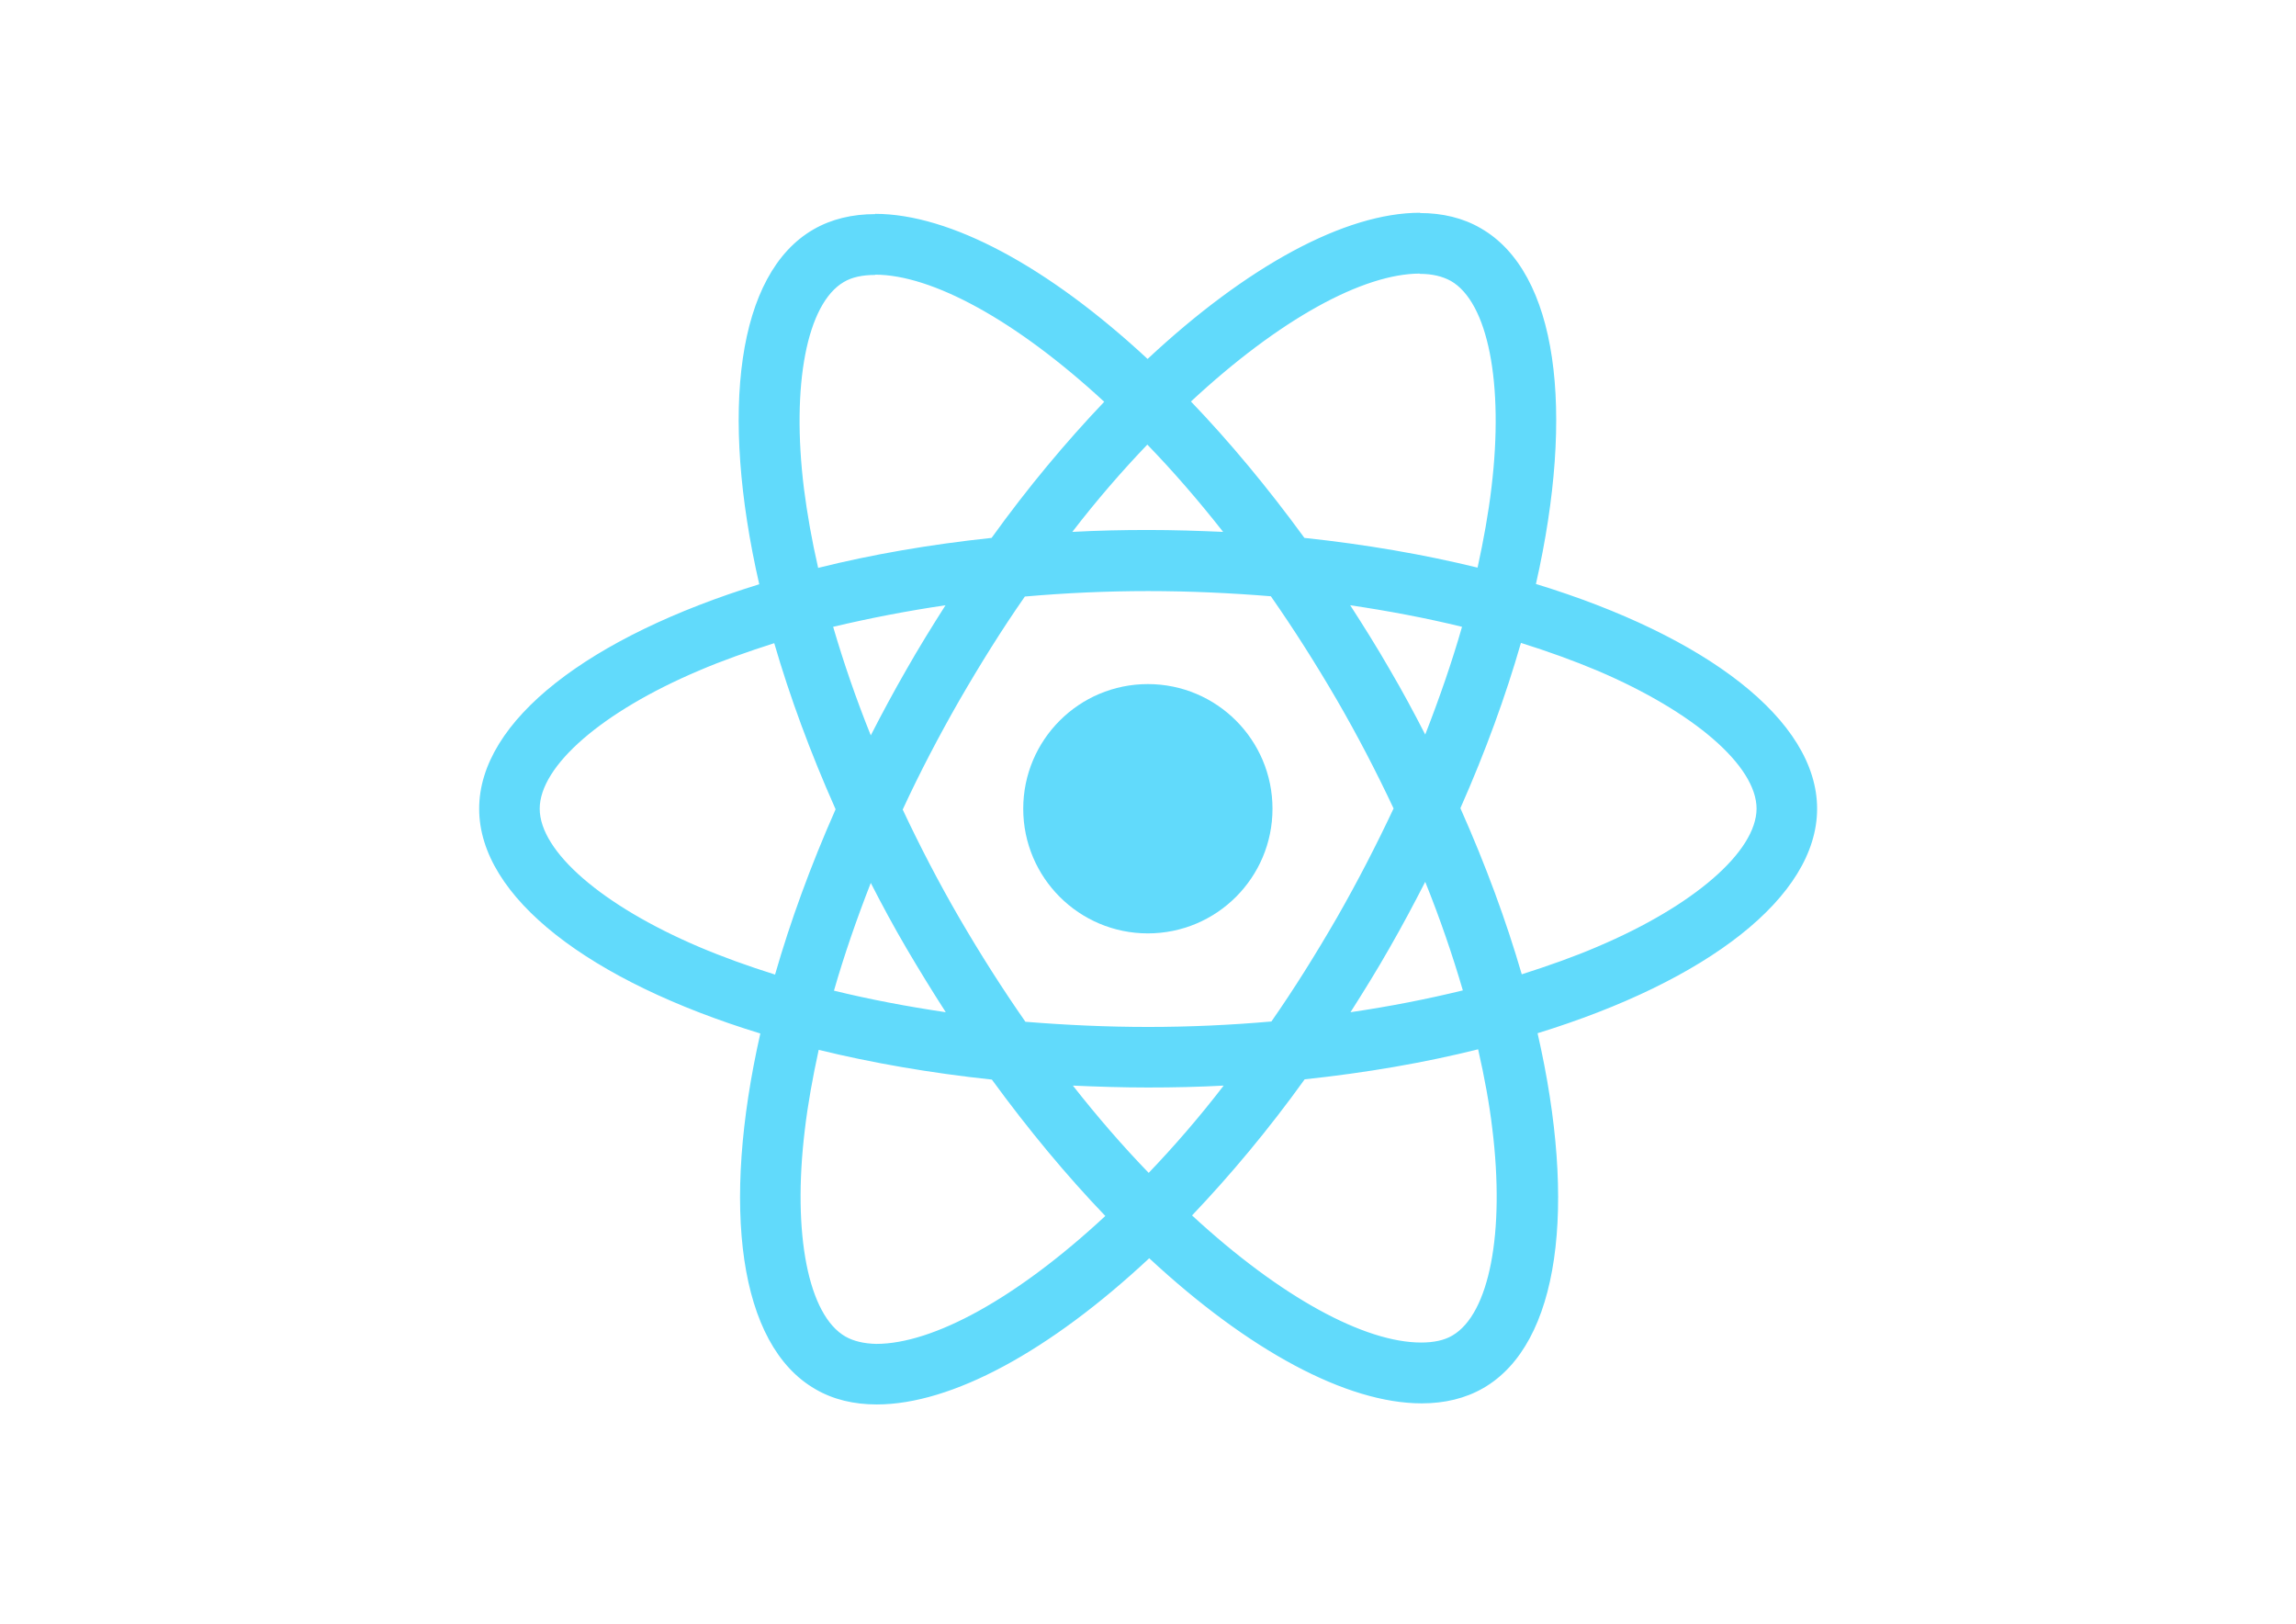
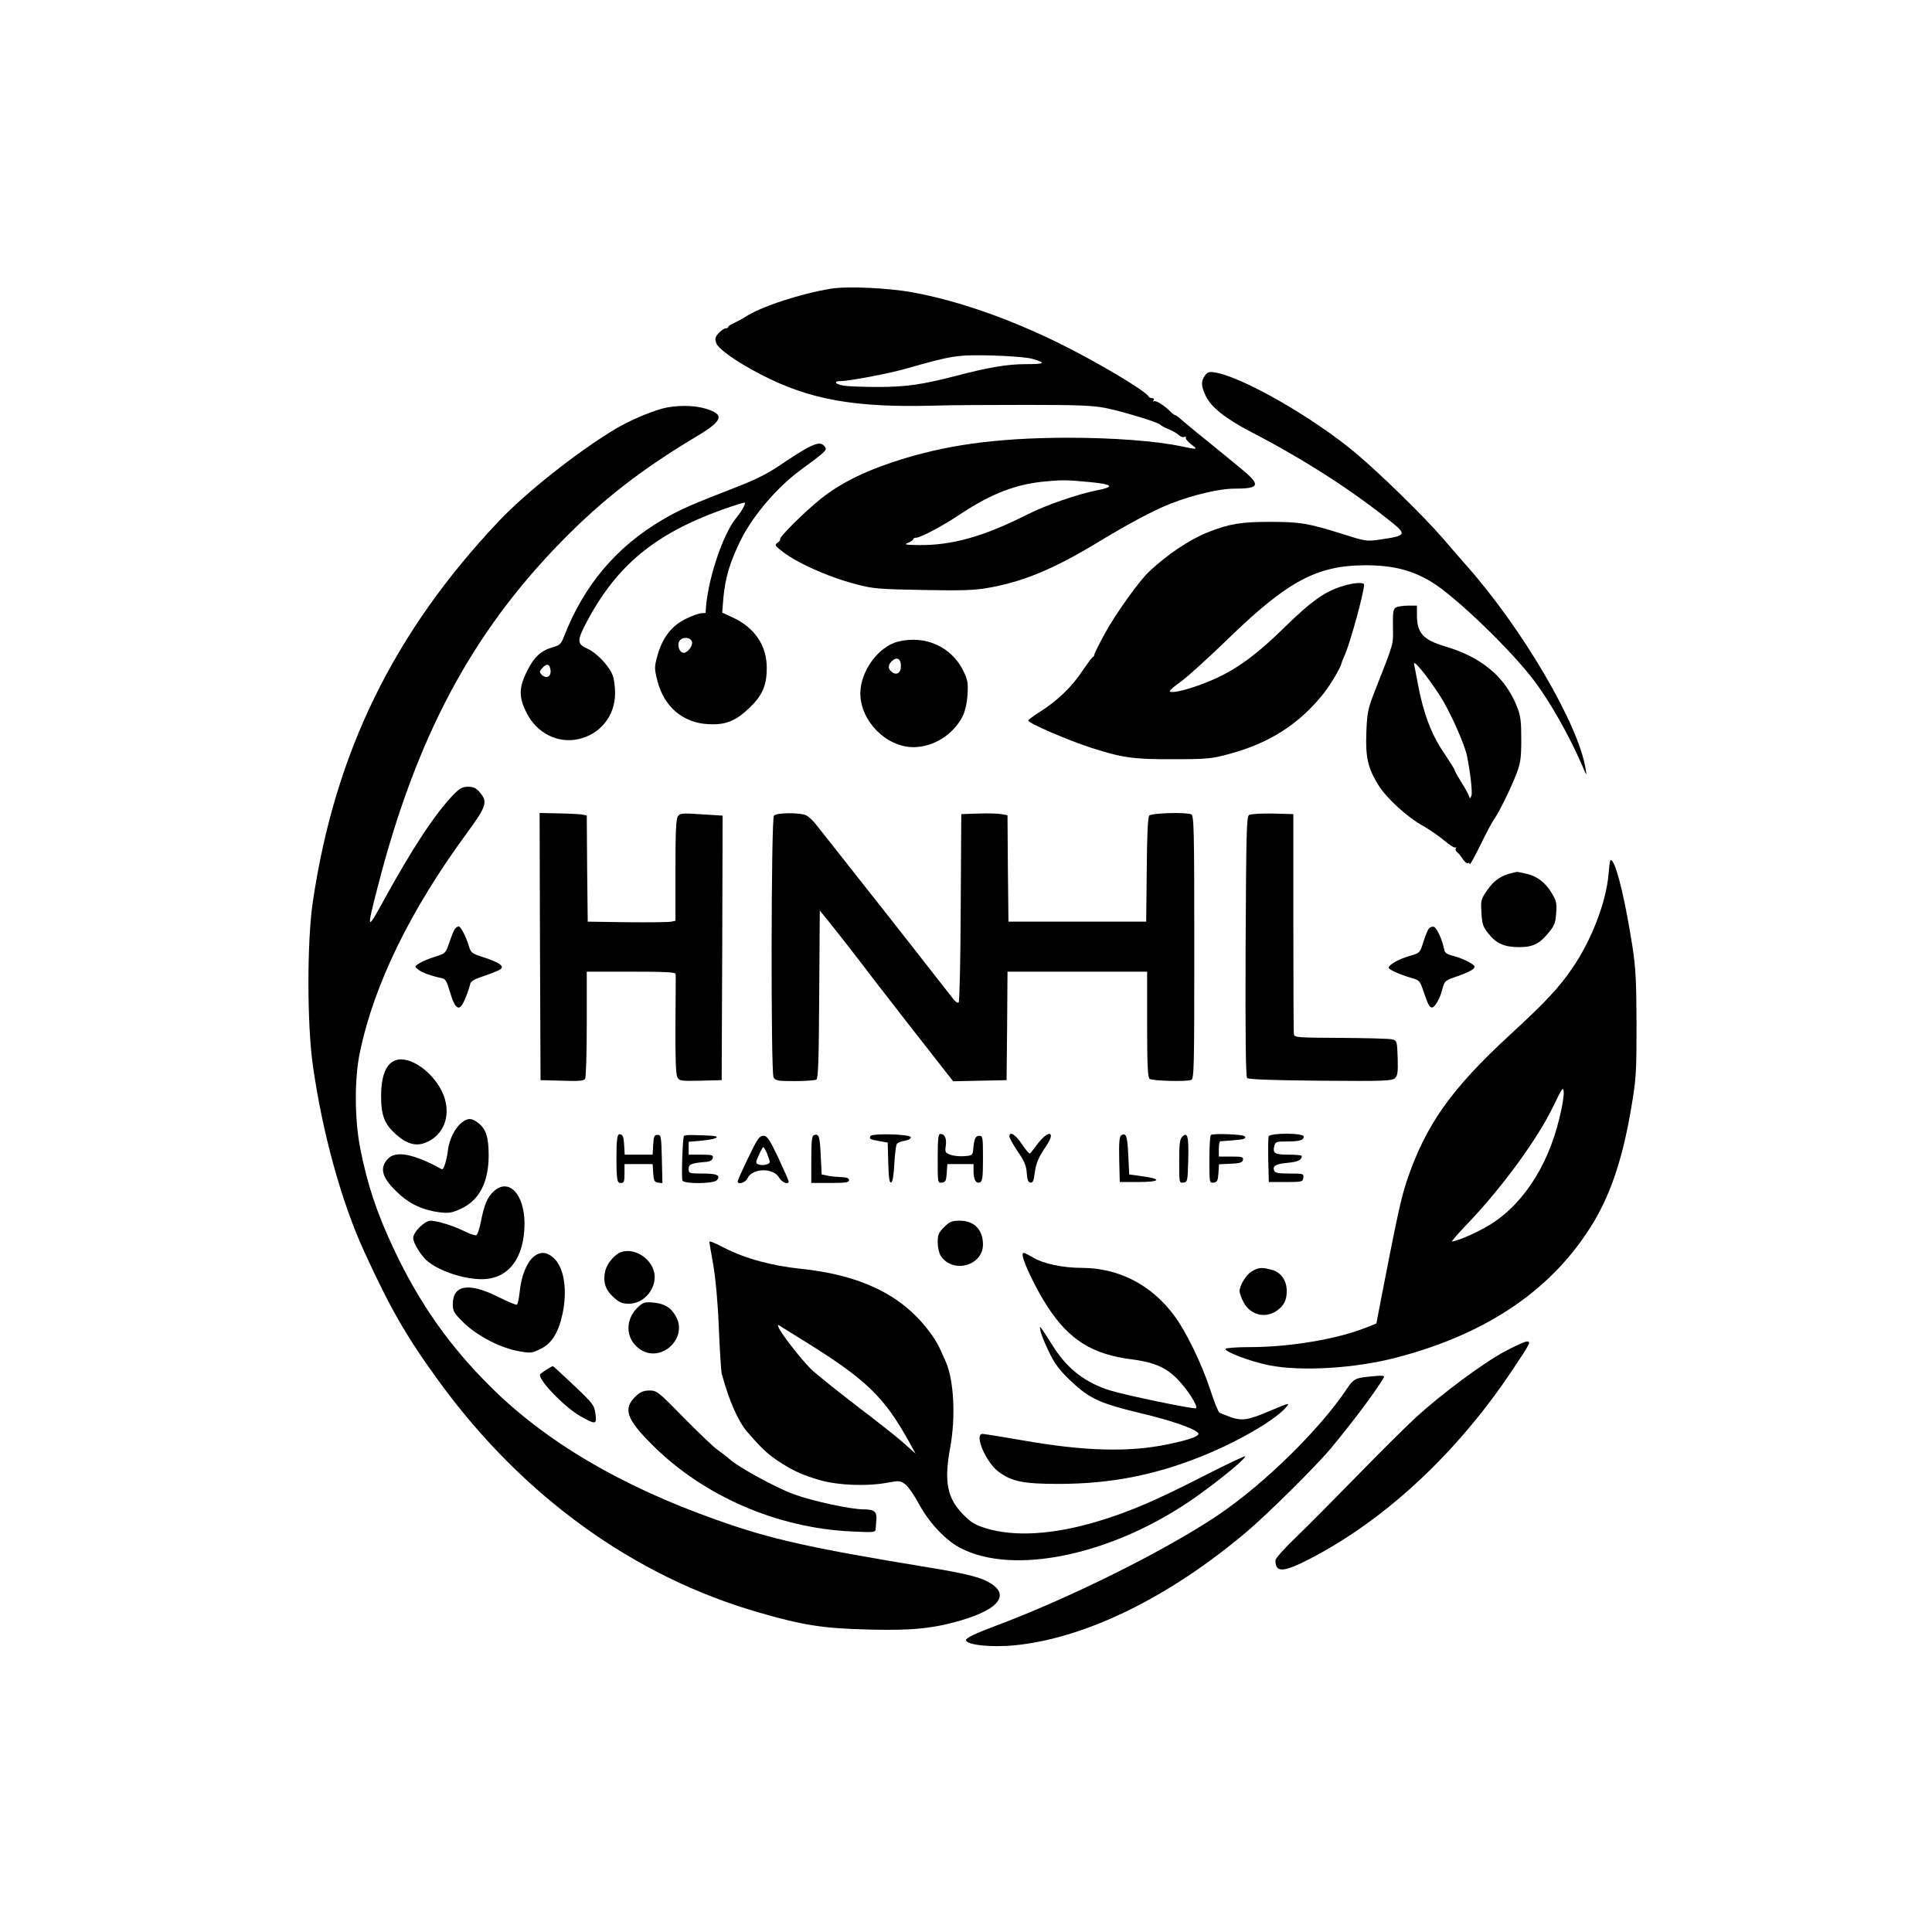
- <svg xmlns="http://www.w3.org/2000/svg" viewBox="0 0 841.9 595.3">
-   <g fill="#61DAFB">
-     <path d="M666.3 296.5c0-32.5-40.7-63.3-103.1-82.4 14.4-63.6 8-114.2-20.2-130.4-6.5-3.8-14.1-5.6-22.4-5.6v22.3c4.6 0 8.3.9 11.4 2.6 13.6 7.8 19.5 37.5 14.9 75.7-1.1 9.4-2.9 19.3-5.1 29.4-19.6-4.8-41-8.5-63.5-10.9-13.5-18.5-27.5-35.3-41.6-50 32.6-30.3 63.2-46.9 84-46.9V78c-27.5 0-63.5 19.6-99.9 53.6-36.4-33.8-72.4-53.2-99.9-53.2v22.3c20.7 0 51.4 16.5 84 46.6-14 14.7-28 31.4-41.3 49.9-22.6 2.4-44 6.1-63.6 11-2.3-10-4-19.7-5.2-29-4.7-38.2 1.1-67.9 14.6-75.8 3-1.8 6.9-2.6 11.5-2.6V78.5c-8.4 0-16 1.8-22.6 5.6-28.1 16.2-34.4 66.7-19.9 130.1-62.2 19.2-102.7 49.9-102.7 82.3 0 32.5 40.7 63.3 103.1 82.4-14.4 63.6-8 114.2 20.2 130.4 6.5 3.8 14.1 5.6 22.5 5.6 27.5 0 63.5-19.6 99.9-53.6 36.4 33.8 72.4 53.2 99.9 53.2 8.4 0 16-1.8 22.6-5.6 28.1-16.2 34.4-66.7 19.9-130.1 62-19.1 102.5-49.9 102.5-82.3zm-130.2-66.7c-3.7 12.9-8.3 26.2-13.5 39.5-4.1-8-8.4-16-13.1-24-4.6-8-9.5-15.8-14.4-23.4 14.2 2.1 27.9 4.7 41 7.9zm-45.8 106.5c-7.8 13.5-15.8 26.3-24.1 38.2-14.9 1.3-30 2-45.2 2-15.1 0-30.2-.7-45-1.9-8.3-11.9-16.4-24.6-24.2-38-7.6-13.1-14.5-26.4-20.8-39.8 6.2-13.4 13.2-26.8 20.7-39.9 7.8-13.5 15.8-26.3 24.1-38.2 14.9-1.3 30-2 45.2-2 15.1 0 30.2.7 45 1.9 8.3 11.9 16.4 24.6 24.2 38 7.6 13.1 14.5 26.4 20.8 39.8-6.3 13.4-13.2 26.8-20.7 39.9zm32.3-13c5.4 13.4 10 26.8 13.8 39.8-13.1 3.2-26.9 5.9-41.2 8 4.9-7.7 9.8-15.6 14.4-23.7 4.6-8 8.9-16.1 13-24.1zM421.2 430c-9.3-9.6-18.6-20.3-27.8-32 9 .4 18.2.7 27.5.7 9.4 0 18.7-.2 27.8-.7-9 11.7-18.3 22.4-27.5 32zm-74.4-58.9c-14.2-2.1-27.9-4.7-41-7.9 3.7-12.9 8.3-26.2 13.5-39.5 4.1 8 8.4 16 13.1 24 4.7 8 9.5 15.8 14.4 23.4zM420.7 163c9.3 9.6 18.6 20.3 27.8 32-9-.4-18.2-.7-27.5-.7-9.4 0-18.7.2-27.8.7 9-11.7 18.3-22.4 27.5-32zm-74 58.9c-4.9 7.7-9.8 15.6-14.4 23.7-4.6 8-8.9 16-13 24-5.4-13.4-10-26.8-13.8-39.8 13.1-3.1 26.9-5.8 41.2-7.9zm-90.5 125.2c-35.4-15.1-58.3-34.9-58.3-50.6 0-15.7 22.9-35.6 58.3-50.6 8.6-3.7 18-7 27.7-10.1 5.7 19.6 13.2 40 22.5 60.9-9.2 20.8-16.6 41.1-22.2 60.6-9.9-3.1-19.3-6.5-28-10.2zM310 490c-13.6-7.8-19.5-37.5-14.9-75.7 1.1-9.4 2.9-19.3 5.1-29.4 19.6 4.8 41 8.5 63.5 10.9 13.5 18.5 27.5 35.3 41.6 50-32.6 30.3-63.2 46.9-84 46.9-4.5-.1-8.3-1-11.3-2.7zm237.2-76.2c4.7 38.2-1.1 67.9-14.6 75.8-3 1.8-6.9 2.6-11.5 2.6-20.7 0-51.4-16.5-84-46.6 14-14.7 28-31.4 41.3-49.9 22.6-2.4 44-6.1 63.6-11 2.3 10.1 4.1 19.8 5.2 29.1zm38.5-66.7c-8.6 3.7-18 7-27.7 10.1-5.7-19.6-13.2-40-22.5-60.9 9.2-20.8 16.6-41.1 22.2-60.6 9.9 3.1 19.3 6.5 28.1 10.2 35.4 15.1 58.3 34.9 58.3 50.6-.1 15.7-23 35.6-58.4 50.6zM320.8 78.4z" />
-     <circle cx="420.9" cy="296.5" r="45.7" />
-     <path d="M520.5 78.1z" />
+ <svg xmlns="http://www.w3.org/2000/svg" version="1.0" width="1024pt" height="1024pt" viewBox="0 0 1024 1024" preserveAspectRatio="xMidYMid meet">
+   <g transform="translate(0,1024) scale(0.1,-0.1)" fill="#000000" stroke="none">
+     <path d="M4405 8710 c-161 -26 -377 -97 -455 -150 -14 -9 -40 -23 -57 -31 -18 -8 -33 -17 -33 -21 0 -5 -6 -8 -13 -8 -8 0 -24 -11 -37 -25 -20 -21 -22 -30 -14 -53 11 -32 109 -101 239 -168 255 -132 494 -175 910 -164 88 3 311 4 495 4 268 0 351 -3 417 -16 91 -18 285 -77 293 -89 3 -5 23 -15 44 -24 22 -9 46 -23 54 -31 8 -8 21 -13 29 -10 8 3 12 2 8 -3 -3 -5 9 -21 27 -35 39 -30 39 -30 -49 -12 -135 29 -367 46 -604 46 -382 -1 -657 -39 -929 -130 -159 -53 -279 -114 -376 -191 -86 -68 -228 -209 -219 -217 2 -3 -3 -11 -13 -18 -16 -12 -15 -15 13 -38 78 -65 250 -143 404 -183 87 -23 119 -26 351 -30 202 -4 274 -2 346 11 185 32 350 100 585 243 160 97 289 166 382 203 117 46 260 80 336 80 141 0 147 18 33 111 -48 39 -105 86 -127 104 -22 18 -67 55 -100 81 -33 27 -71 59 -85 71 -14 13 -28 23 -32 23 -3 0 -14 8 -24 18 -34 34 -77 61 -87 55 -6 -3 -7 -1 -3 5 4 7 1 12 -8 12 -8 0 -16 4 -18 8 -12 28 -273 184 -483 287 -264 129 -532 222 -766 265 -129 24 -345 34 -434 20z m1067 -372 c75 -22 68 -28 -34 -28 -98 0 -200 -17 -378 -64 -171 -44 -258 -57 -406 -57 -77 0 -160 3 -182 7 -45 7 -57 24 -18 24 46 0 257 40 348 66 246 70 270 74 453 70 102 -3 189 -10 217 -18z m303 -653 c124 -12 136 -25 38 -44 -103 -21 -264 -76 -364 -126 -235 -119 -403 -166 -579 -164 -72 1 -81 3 -57 12 15 6 27 14 27 19 0 4 7 8 15 8 24 0 141 62 235 125 166 110 299 161 459 174 85 8 109 7 226 -4z" />
+     <path d="M6386 8249 c-21 -30 -20 -54 3 -104 27 -61 105 -123 241 -194 276 -143 524 -302 731 -467 99 -78 96 -83 -48 -104 -70 -10 -76 -9 -195 29 -184 58 -228 65 -388 65 -152 0 -214 -10 -330 -56 -95 -38 -212 -116 -310 -208 -52 -49 -179 -226 -234 -328 -31 -56 -56 -107 -56 -112 0 -4 -3 -10 -7 -12 -5 -1 -30 -36 -57 -75 -55 -84 -133 -158 -223 -215 -35 -22 -63 -43 -63 -47 0 -14 209 -104 335 -145 165 -53 226 -61 435 -60 177 0 204 3 292 27 218 58 377 161 507 326 36 47 91 140 91 156 1 3 9 25 20 49 29 68 100 328 100 367 0 16 -64 10 -128 -12 -88 -30 -154 -78 -295 -215 -168 -165 -283 -244 -442 -302 -88 -33 -165 -49 -165 -35 0 5 27 28 60 51 33 24 145 125 249 226 315 306 471 389 726 390 147 0 246 -25 350 -87 126 -75 425 -363 548 -527 84 -112 186 -292 254 -450 23 -54 24 -54 17 -15 -37 236 -338 749 -638 1085 -17 19 -70 80 -117 135 -107 123 -331 342 -464 454 -226 189 -601 404 -746 427 -30 5 -39 2 -53 -17z" />
+     <path d="M3512 8075 c-73 -20 -184 -68 -256 -112 -199 -120 -470 -335 -611 -484 -558 -590 -870 -1227 -987 -2019 -31 -208 -31 -646 0 -865 50 -357 152 -727 273 -990 141 -308 227 -456 404 -698 439 -599 1025 -1022 1682 -1212 240 -70 346 -86 590 -92 229 -6 341 6 488 49 213 63 264 145 130 210 -41 21 -136 43 -290 68 -640 105 -849 151 -1139 255 -506 179 -905 415 -1196 705 -218 216 -377 442 -512 728 -90 191 -141 343 -179 537 -30 153 -31 370 -1 510 75 358 267 751 564 1156 107 146 114 168 72 218 -20 24 -34 31 -63 31 -30 0 -44 -8 -78 -42 -99 -104 -218 -285 -368 -558 -91 -167 -93 -163 -34 66 204 795 497 1345 974 1833 216 221 422 381 712 555 147 87 157 119 50 151 -62 18 -155 18 -225 0z" />
+     <path d="M4275 7864 c-27 -15 -90 -55 -140 -89 -64 -44 -130 -77 -225 -114 -243 -94 -311 -124 -399 -176 -246 -145 -417 -348 -523 -622 -13 -34 -22 -43 -53 -52 -66 -18 -103 -51 -140 -125 -46 -91 -47 -141 -2 -228 54 -104 163 -159 270 -136 118 25 197 123 197 244 0 36 -6 80 -14 98 -21 50 -85 117 -133 138 -54 24 -55 42 -9 131 161 308 364 477 730 608 60 21 111 37 114 35 5 -6 -17 -46 -45 -80 -75 -90 -158 -347 -163 -503 0 -2 -9 -3 -21 -3 -12 0 -49 -13 -84 -30 -75 -36 -125 -101 -151 -197 -16 -58 -16 -67 0 -130 34 -137 134 -224 268 -231 92 -6 147 16 220 86 69 66 92 119 92 212 0 119 -64 214 -182 268 l-54 25 6 78 c10 109 37 197 96 314 64 126 190 273 311 362 140 103 145 108 130 127 -19 22 -38 20 -96 -10z m-607 -1027 c4 -21 -24 -57 -44 -57 -22 0 -36 37 -24 61 14 26 63 23 68 -4z m-750 -150 c4 -33 -22 -47 -46 -24 -14 15 -14 18 3 37 23 26 39 21 43 -13z" />
+     <path d="M7398 7020 c-14 -8 -16 -26 -15 -103 1 -99 8 -74 -99 -347 -33 -85 -38 -107 -42 -210 -5 -134 7 -188 63 -280 42 -69 155 -173 240 -219 33 -19 83 -53 111 -77 28 -24 55 -40 59 -36 5 4 5 2 1 -5 -3 -6 -1 -15 7 -20 7 -4 20 -21 30 -36 10 -15 22 -25 27 -22 6 4 10 1 10 -6 0 -7 25 39 56 101 30 63 64 126 75 141 26 37 86 159 117 239 21 56 25 82 25 180 0 96 -3 125 -22 173 -62 158 -187 264 -382 321 -117 35 -149 71 -149 167 l0 49 -47 0 c-27 0 -56 -5 -65 -10z m235 -469 c50 -77 129 -253 142 -316 18 -87 30 -195 24 -211 -7 -19 -7 -19 -15 1 -4 11 -22 44 -41 73 -18 29 -33 56 -33 60 0 5 -27 47 -59 95 -64 93 -108 210 -136 362 -8 44 -17 90 -20 103 -8 34 66 -56 138 -167z" />
+     <path d="M4762 6840 c-105 -25 -202 -157 -202 -275 0 -146 137 -285 281 -285 106 0 210 65 261 163 13 27 23 68 26 114 4 64 1 79 -22 127 -63 128 -200 190 -344 156z m13 -130 c0 -38 -24 -52 -50 -30 -19 16 -19 35 1 55 27 26 49 15 49 -25z" />
+     <path d="M2862 5223 l3 -708 114 -3 c87 -3 116 -1 122 10 5 7 9 138 9 291 l0 277 235 0 c181 0 235 -3 236 -12 1 -7 0 -128 -1 -269 -1 -177 2 -264 10 -278 10 -20 17 -21 123 -19 l112 3 3 701 2 701 -112 7 c-101 7 -114 6 -125 -10 -10 -14 -13 -83 -13 -286 l0 -268 -22 -5 c-13 -3 -117 -4 -233 -3 l-210 3 -3 281 -2 282 -26 5 c-14 2 -70 5 -125 6 l-99 2 2 -708z" />
+     <path d="M4102 5917 c-15 -17 -17 -1360 -2 -1387 10 -18 21 -20 113 -20 56 0 108 4 114 8 10 6 13 112 15 452 l3 444 48 -59 c58 -72 163 -207 234 -301 48 -63 278 -358 381 -489 l44 -56 141 3 142 3 3 288 2 287 370 0 370 0 0 -279 c0 -211 3 -281 13 -289 13 -11 194 -16 220 -6 16 6 17 60 17 704 0 627 -2 698 -16 704 -32 12 -211 7 -223 -7 -7 -9 -12 -106 -13 -288 l-3 -274 -365 0 -365 0 -3 282 -2 282 -33 6 c-17 3 -72 5 -122 3 l-90 -3 -3 -495 c-1 -272 -6 -498 -11 -503 -5 -5 -18 4 -30 20 -35 46 -414 529 -516 657 -27 35 -79 100 -115 146 -36 45 -78 99 -95 120 -16 21 -40 43 -53 49 -32 15 -157 14 -170 -2z" />
+     <path d="M6620 5920 c-13 -8 -15 -99 -18 -696 -2 -478 1 -691 8 -698 7 -7 138 -12 389 -14 341 -3 380 -1 395 14 14 13 16 33 14 107 -3 88 -4 91 -28 98 -14 4 -136 7 -272 8 -228 1 -248 2 -250 19 -2 9 -3 276 -3 592 l0 575 -110 3 c-60 1 -117 -2 -125 -8z" />
+     <path d="M8526 5611 c-12 -151 -90 -353 -192 -502 -71 -104 -143 -181 -329 -352 -315 -290 -449 -480 -549 -777 -31 -94 -51 -187 -138 -635 l-23 -120 -56 -22 c-153 -61 -405 -103 -614 -103 -68 0 -126 -4 -129 -9 -9 -14 130 -67 229 -87 171 -34 458 -17 678 41 488 128 836 368 1048 725 91 154 153 345 196 605 25 146 27 183 27 435 -1 232 -4 297 -22 415 -36 230 -79 414 -106 450 -11 16 -14 7 -20 -64z m-261 -1298 c-64 -267 -208 -478 -395 -580 -68 -38 -151 -72 -174 -73 -4 0 32 42 81 93 183 191 373 451 456 624 47 97 52 105 55 76 2 -18 -8 -81 -23 -140z" />
+     <path d="M8015 5613 c-57 -12 -96 -39 -131 -89 -35 -50 -36 -56 -32 -121 3 -60 8 -75 36 -110 42 -54 85 -73 165 -73 73 0 109 18 160 83 25 30 32 49 35 97 4 51 1 66 -22 104 -33 57 -79 92 -136 105 -25 6 -47 10 -50 10 -3 -1 -14 -3 -25 -6z" />
+     <path d="M2412 5318 c-6 -7 -19 -40 -30 -72 -20 -59 -20 -59 -76 -77 -31 -9 -68 -25 -83 -34 -27 -18 -27 -18 -6 -34 19 -16 69 -34 123 -45 21 -4 28 -16 43 -68 31 -106 54 -115 85 -35 12 28 22 61 24 71 2 13 20 25 53 36 97 34 115 42 115 54 0 15 -34 32 -109 56 -49 16 -56 21 -66 56 -15 50 -43 104 -54 104 -5 0 -13 -6 -19 -12z" />
+     <path d="M7573 5318 c-6 -7 -19 -39 -29 -71 -18 -57 -18 -58 -73 -74 -55 -15 -111 -47 -111 -62 0 -10 61 -37 120 -54 43 -12 46 -15 65 -72 23 -68 32 -85 45 -85 15 0 43 49 55 98 12 44 13 45 80 68 38 13 75 30 83 38 13 13 11 17 -19 35 -18 11 -55 26 -81 33 -40 10 -50 17 -54 37 -10 53 -40 116 -55 119 -9 2 -21 -3 -26 -10z" />
+     <path d="M2105 4623 c-56 -14 -85 -79 -85 -193 0 -102 18 -148 77 -201 54 -49 102 -64 148 -49 113 37 155 162 95 280 -53 103 -163 179 -235 163z" />
+     <path d="M2446 4289 c-35 -28 -65 -88 -72 -146 -6 -53 -23 -106 -33 -100 -150 83 -247 101 -288 52 -44 -50 -26 -103 62 -183 60 -56 133 -88 219 -98 45 -5 63 -2 108 19 98 44 148 141 148 283 0 96 -14 140 -55 172 -35 27 -55 28 -89 1z" />
+     <path d="M3268 4166 c-1 -36 -1 -95 0 -131 3 -56 6 -65 23 -65 16 0 19 7 19 50 l0 50 74 0 75 0 3 -47 c3 -41 6 -48 26 -51 l23 -3 -3 128 c-3 120 -4 128 -23 128 -17 0 -20 -8 -23 -52 l-3 -53 -74 0 -74 0 -3 52 c-2 40 -7 54 -20 56 -13 3 -17 -8 -20 -62z" />
+     <path d="M3625 4219 c-7 -10 -14 -221 -8 -236 8 -19 166 -18 183 2 21 25 1 35 -76 35 -72 0 -74 1 -74 25 0 25 13 30 95 37 19 2 31 9 33 21 3 15 -5 17 -62 17 l-66 0 0 34 0 34 75 7 c81 8 101 24 33 26 -24 1 -62 3 -86 3 -24 1 -45 -1 -47 -5z" />
+     <path d="M4313 4223 c-10 -3 -13 -39 -13 -129 l0 -124 100 0 c82 0 100 3 100 15 0 11 -12 15 -42 16 -24 1 -56 4 -73 8 l-30 6 -5 104 c-5 100 -10 115 -37 104z" />
+     <path d="M4614 4219 c-9 -15 -2 -19 47 -27 l44 -8 3 -107 c2 -80 6 -107 15 -104 8 2 14 37 17 98 3 52 9 99 13 105 4 7 23 15 43 18 21 4 34 12 31 19 -5 16 -203 21 -213 6z" />
+     <path d="M4970 4099 c0 -130 0 -130 23 -127 19 3 22 10 25 51 l3 47 70 0 69 0 0 -37 c0 -46 13 -68 34 -60 13 5 16 26 16 127 0 113 -1 120 -20 120 -20 0 -27 -16 -32 -75 -3 -28 -6 -30 -49 -33 -25 -2 -58 2 -73 8 -26 10 -28 14 -23 49 5 39 -6 61 -30 61 -10 0 -13 -30 -13 -131z" />
+     <path d="M5350 4216 c0 -7 20 -43 44 -79 35 -50 45 -75 48 -113 2 -35 7 -50 19 -52 13 -2 18 9 23 49 7 55 20 84 61 145 51 75 17 89 -41 17 -20 -27 -40 -52 -44 -56 -4 -4 -23 17 -43 48 -35 52 -67 72 -67 41z" />
+     <path d="M5942 4222 c-9 -7 -12 -39 -10 -128 l3 -119 98 0 c116 0 129 16 25 30 l-73 10 -5 104 c-5 102 -11 119 -38 103z" />
+     <path d="M6266 4215 c-13 -13 -16 -38 -16 -131 0 -114 0 -115 23 -112 21 3 22 7 25 122 3 124 -4 149 -32 121z" />
+     <path d="M6418 4224 c-5 -4 -8 -63 -8 -131 0 -123 0 -124 23 -121 19 3 22 10 25 50 l3 47 62 3 c49 2 62 6 65 21 3 15 -5 17 -62 17 l-66 0 0 40 c0 22 3 40 8 41 4 0 34 3 66 5 62 5 74 9 62 22 -10 10 -169 16 -178 6z" />
+     <path d="M6724 4217 c-2 -7 -3 -65 -2 -128 l3 -114 90 0 c86 0 90 1 93 23 3 21 0 22 -73 22 -59 0 -77 3 -82 16 -9 24 9 35 73 41 54 5 73 15 74 36 0 4 -31 7 -69 7 -75 0 -86 7 -77 46 6 22 11 24 65 24 68 0 91 6 91 26 0 20 -178 20 -186 1z" />
+     <path d="M3966 4104 c-31 -64 -56 -120 -56 -125 0 -20 41 -8 52 16 24 54 137 57 167 4 15 -26 51 -41 51 -20 0 4 -25 60 -55 125 -48 100 -59 116 -79 116 -21 0 -32 -16 -80 -116z m100 21 c7 -19 14 -38 14 -44 0 -12 -38 -21 -59 -13 -17 7 -17 9 1 50 10 23 21 42 24 42 3 0 12 -16 20 -35z" />
+     <path d="M2616 3925 c-33 -31 -49 -69 -67 -159 -7 -37 -18 -70 -25 -73 -7 -2 -34 7 -60 20 -57 29 -147 57 -182 57 -31 0 -92 -60 -92 -92 0 -27 45 -99 80 -126 67 -52 190 -92 285 -92 140 1 225 112 225 296 -1 156 -84 243 -164 169z" />
+     <path d="M5004 3736 c-29 -29 -34 -41 -34 -80 0 -27 7 -58 16 -72 63 -96 223 -54 224 59 0 79 -46 127 -123 127 -42 0 -54 -5 -83 -34z" />
+     <path d="M3760 3656 c0 -2 9 -57 21 -123 12 -73 24 -199 29 -333 5 -118 12 -226 15 -240 38 -141 87 -254 137 -311 73 -84 103 -112 155 -148 83 -55 130 -77 228 -106 99 -28 249 -34 362 -13 58 11 66 10 91 -9 15 -11 47 -57 72 -103 52 -98 141 -193 217 -233 286 -152 820 -37 1253 270 132 94 260 200 260 214 0 5 -100 -43 -222 -105 -250 -128 -389 -188 -558 -239 -235 -71 -443 -84 -595 -37 -58 18 -79 31 -121 74 -84 86 -101 172 -68 352 30 163 20 355 -22 454 -41 95 -55 119 -98 175 -143 184 -359 288 -671 320 -158 17 -291 53 -406 111 -64 33 -79 38 -79 30z m495 -519 c337 -209 429 -297 565 -542 l33 -60 -59 53 c-32 29 -147 120 -254 201 -107 82 -216 170 -242 195 -51 50 -160 190 -171 220 -7 18 -7 18 20 0 16 -10 64 -40 108 -67z" />
+     <path d="M3290 3603 c-31 -11 -71 -58 -81 -95 -15 -59 -2 -103 42 -143 32 -29 47 -35 83 -35 72 0 136 67 136 142 0 86 -101 160 -180 131z" />
+     <path d="M2827 3578 c-36 -32 -64 -101 -72 -181 -4 -37 -11 -69 -15 -72 -4 -3 -50 16 -101 42 -155 77 -239 63 -239 -40 0 -37 6 -47 60 -100 72 -69 196 -133 292 -149 61 -11 68 -10 114 13 58 28 94 86 115 183 27 125 10 243 -43 295 -38 37 -74 40 -111 9z" />
+     <path d="M5420 3588 c1 -34 73 -184 133 -275 115 -176 238 -252 447 -278 115 -15 179 -42 239 -103 53 -53 112 -145 100 -156 -7 -7 -370 68 -454 94 -130 40 -225 113 -298 226 -81 127 -79 124 -72 89 3 -16 23 -66 45 -111 31 -64 55 -96 116 -154 97 -92 155 -119 365 -169 168 -40 289 -82 309 -106 13 -15 -39 -35 -160 -60 -207 -43 -439 -37 -765 20 -110 19 -208 35 -217 35 -47 0 18 -152 85 -201 71 -52 132 -64 317 -64 294 0 545 53 818 171 174 76 341 177 391 238 18 22 14 21 -81 -19 -121 -52 -153 -57 -213 -37 -27 10 -55 21 -62 25 -6 4 -28 58 -48 120 -47 143 -130 313 -195 399 -121 160 -291 247 -485 248 -102 0 -205 22 -260 55 -50 29 -55 30 -55 13z" />
+     <path d="M6634 3501 c-30 -18 -64 -74 -64 -105 0 -9 9 -35 20 -56 35 -69 114 -90 176 -48 39 27 54 56 54 106 0 54 -31 99 -77 111 -53 15 -74 14 -109 -8z" />
+     <path d="M3388 3318 c-77 -67 -76 -172 2 -228 112 -80 262 59 190 177 -26 44 -58 63 -116 69 -41 4 -53 2 -76 -18z" />
+     <path d="M7979 3079 c-116 -62 -336 -225 -474 -351 -55 -51 -194 -189 -310 -308 -115 -118 -260 -264 -322 -324 -62 -59 -113 -116 -113 -126 0 -67 41 -65 183 8 401 208 781 562 1074 1002 93 139 99 150 76 150 -10 0 -61 -23 -114 -51z" />
+     <path d="M2897 2981 c-15 -10 -30 -20 -33 -24 -21 -20 125 -174 212 -223 82 -46 88 -45 80 13 -6 45 -13 54 -114 150 -59 56 -109 102 -112 102 -3 0 -17 -8 -33 -18z" />
+     <path d="M7250 2943 c-66 -7 -77 -13 -112 -65 -142 -213 -438 -504 -683 -669 -280 -188 -788 -441 -1185 -589 -97 -36 -150 -62 -150 -72 0 -27 135 -41 263 -28 375 39 813 254 1222 599 113 95 373 353 451 447 115 139 231 293 278 372 7 12 -6 13 -84 5z" />
+     <path d="M3372 2842 c-72 -67 -54 -122 87 -262 271 -270 661 -439 1054 -457 120 -6 127 -5 128 13 1 10 3 33 4 49 3 43 -11 55 -66 55 -69 0 -270 43 -371 80 -90 32 -293 143 -337 183 -15 13 -44 36 -66 51 -22 15 -103 93 -181 172 -135 138 -143 144 -181 144 -31 0 -48 -7 -71 -28z" />
  </g>
</svg>
